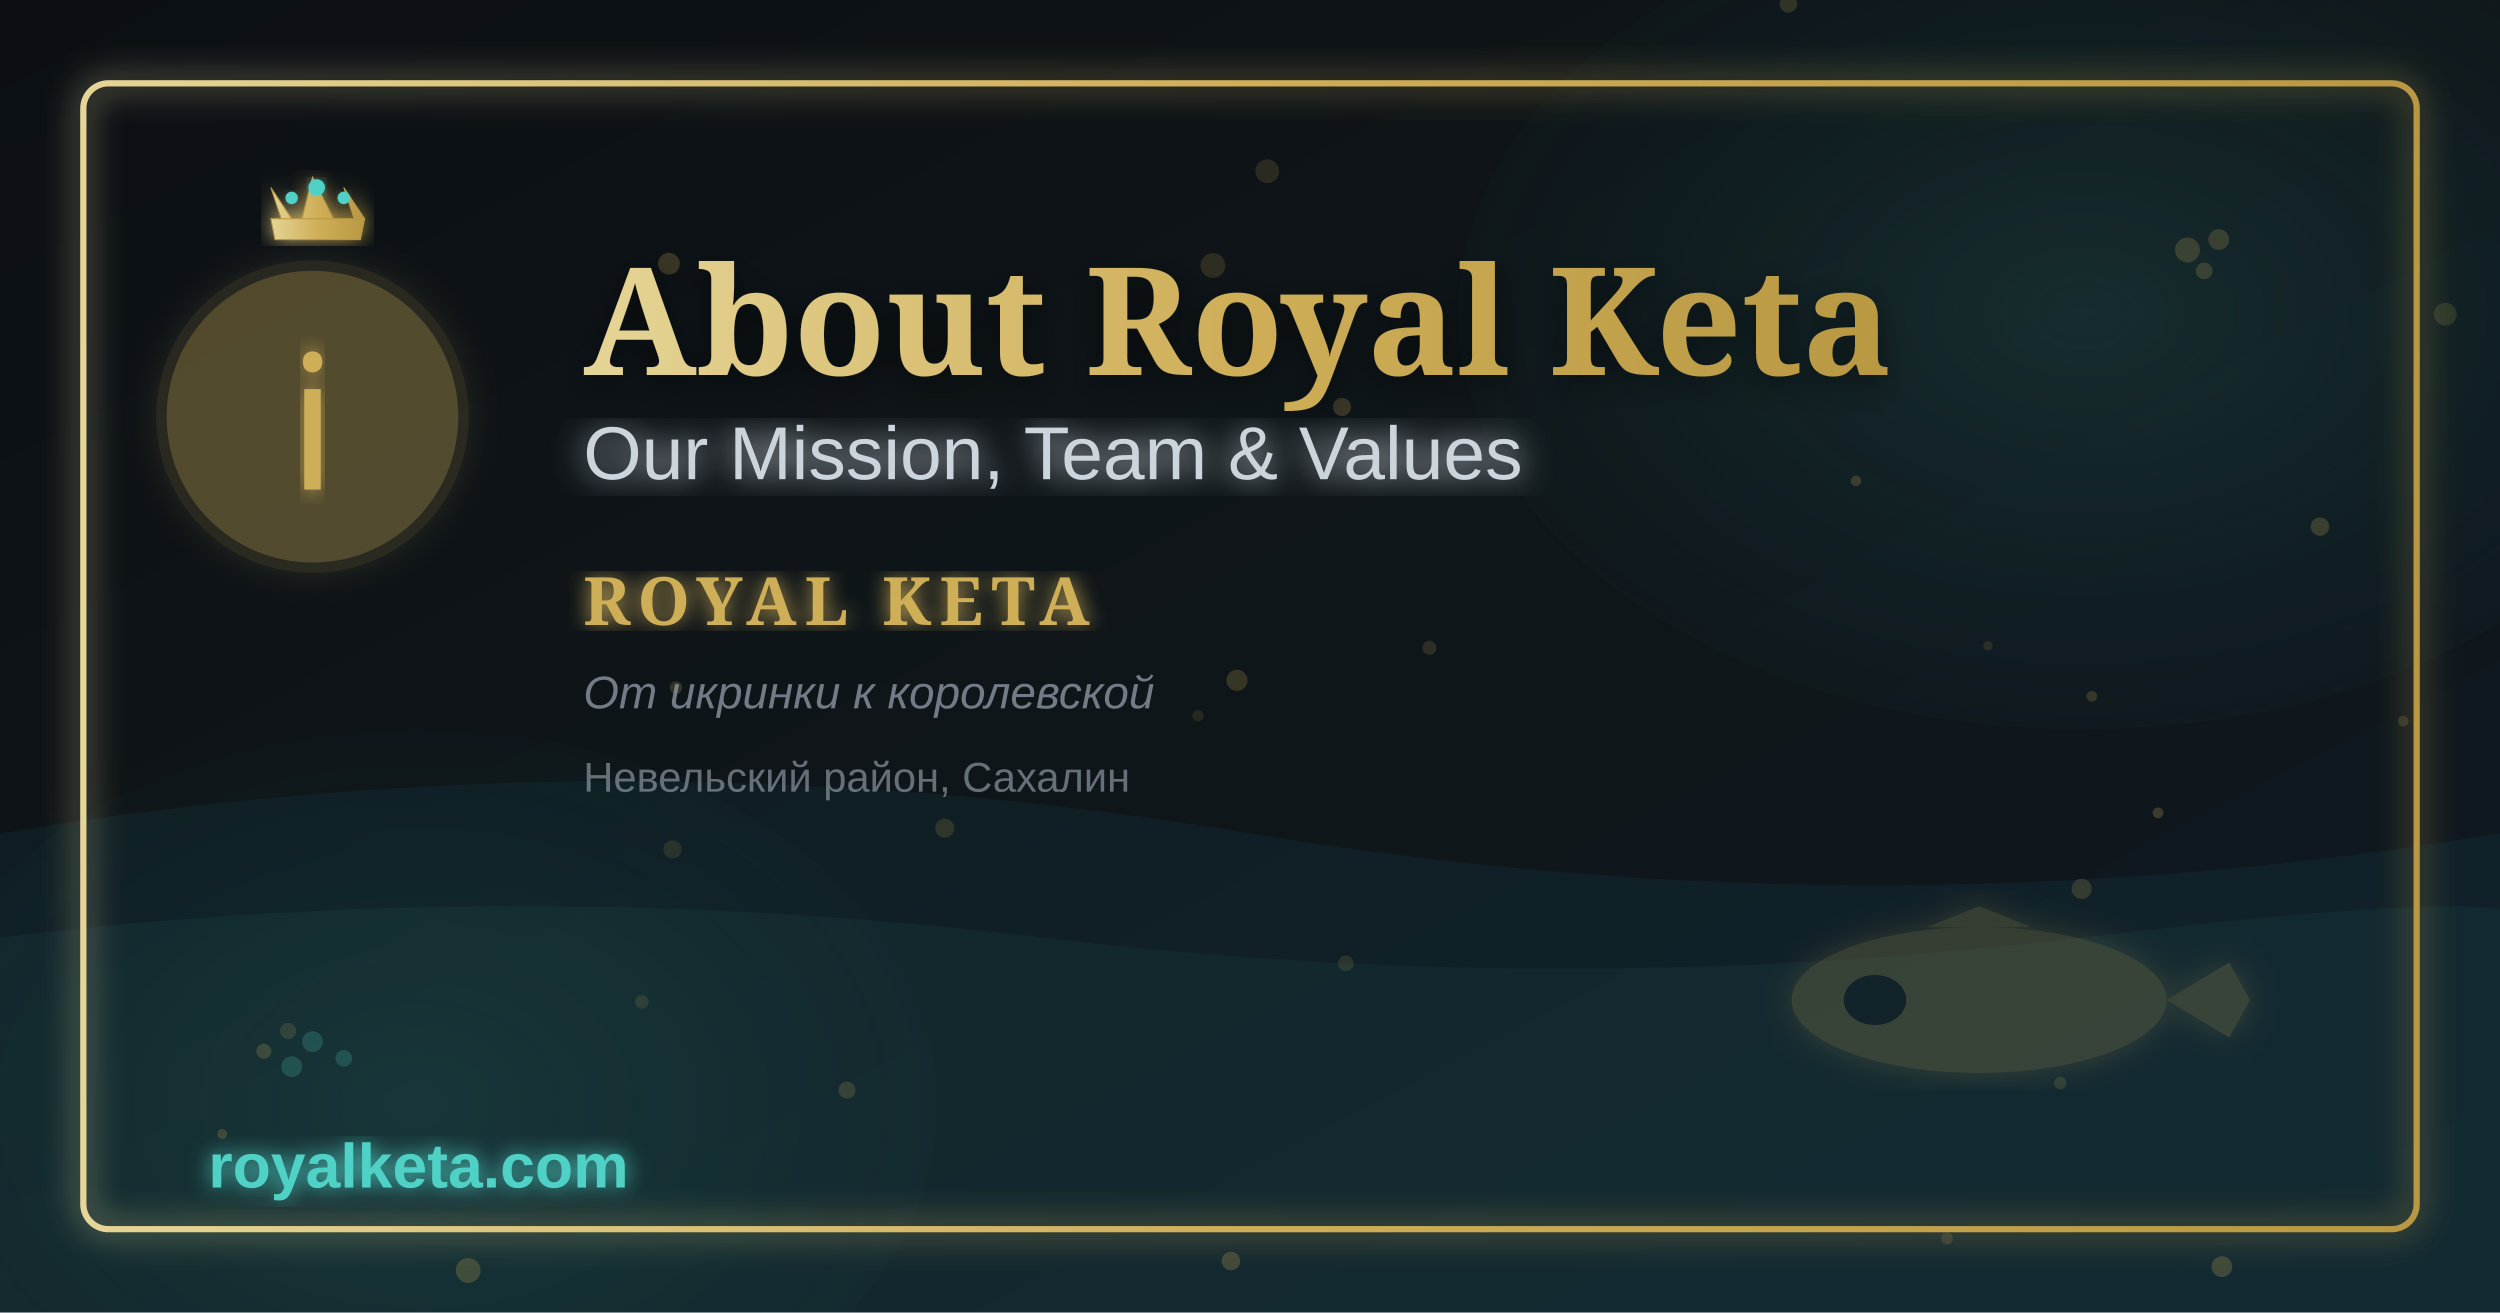
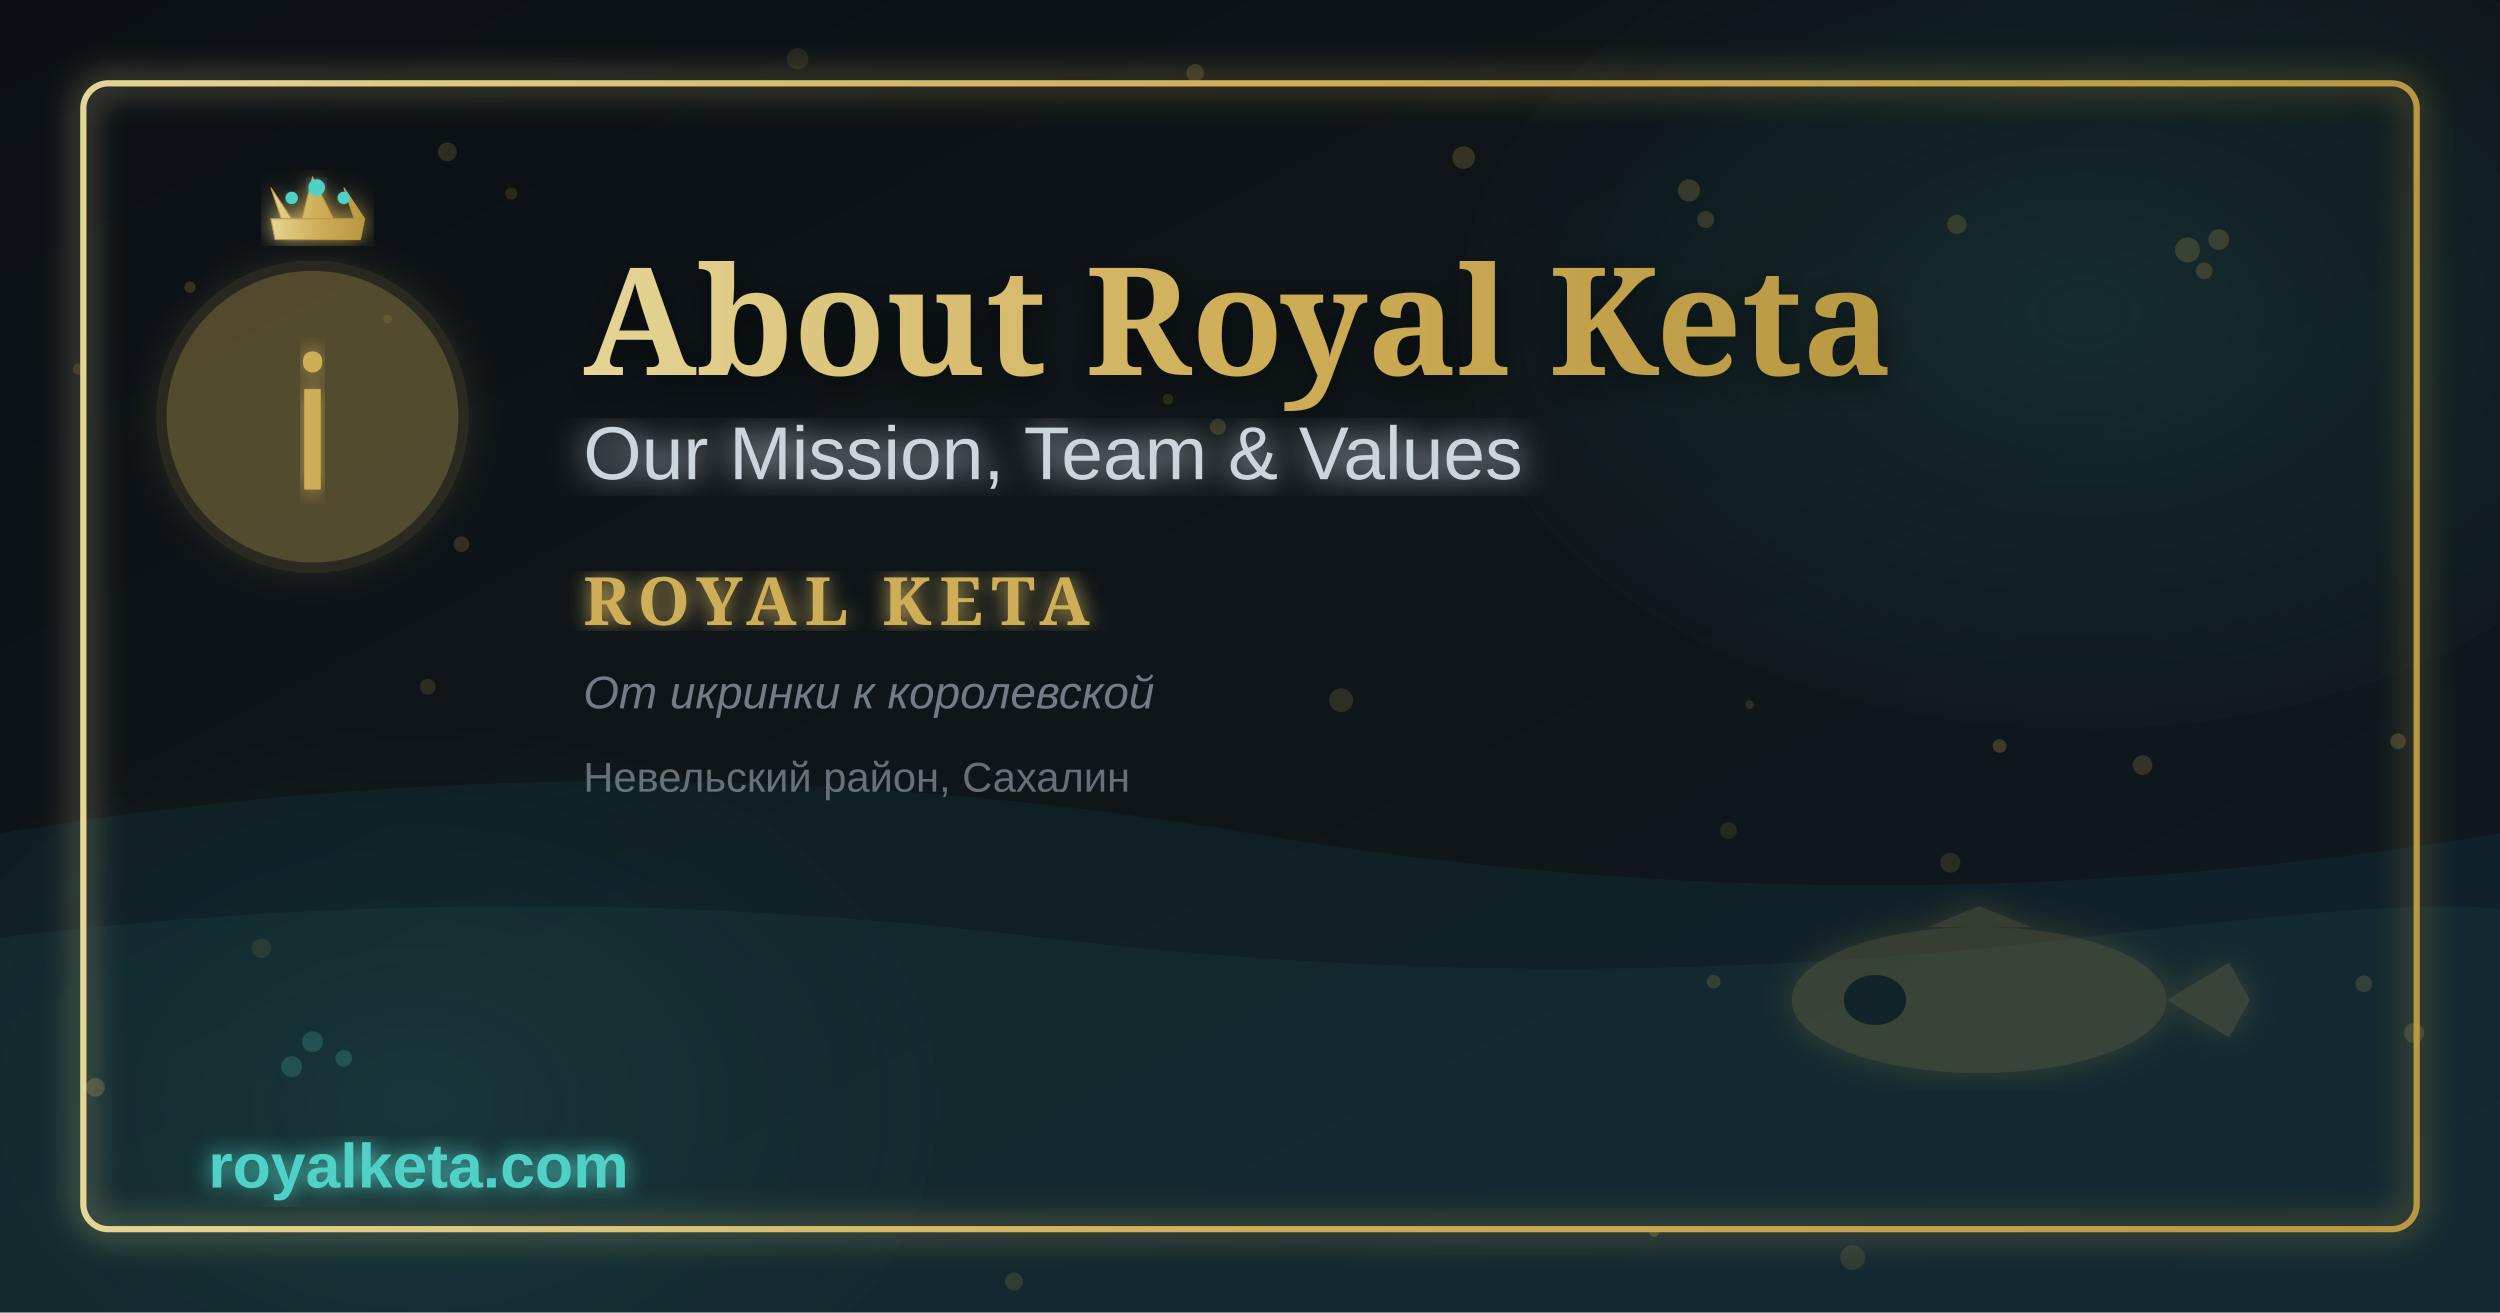
<svg xmlns="http://www.w3.org/2000/svg" width="1200" height="630">
  <defs>
    <linearGradient id="bgGradient" x1="0%" y1="0%" x2="100%" y2="100%">
      <stop offset="0%" style="stop-color:#0B0F14;stop-opacity:1" />
      <stop offset="50%" style="stop-color:#0F1619;stop-opacity:1" />
      <stop offset="100%" style="stop-color:#0F1922;stop-opacity:1" />
    </linearGradient>
    <linearGradient id="goldGradient" x1="0%" y1="0%" x2="100%" y2="0%">
      <stop offset="0%" style="stop-color:#E5D596;stop-opacity:1" />
      <stop offset="50%" style="stop-color:#CFAE58;stop-opacity:1" />
      <stop offset="100%" style="stop-color:#B89842;stop-opacity:1" />
    </linearGradient>
    <radialGradient id="oceanGradient" cx="50%" cy="50%" r="50%">
      <stop offset="0%" style="stop-color:#4FD1C5;stop-opacity:0.3" />
      <stop offset="100%" style="stop-color:#1E90A0;stop-opacity:0.05" />
    </radialGradient>
    <filter id="glow">
      <feGaussianBlur stdDeviation="5" result="coloredBlur" />
      <feMerge>
        <feMergeNode in="coloredBlur" />
        <feMergeNode in="SourceGraphic" />
      </feMerge>
    </filter>
    <filter id="softGlow">
      <feGaussianBlur stdDeviation="8" result="coloredBlur" />
      <feMerge>
        <feMergeNode in="coloredBlur" />
        <feMergeNode in="SourceGraphic" />
      </feMerge>
    </filter>
    <filter id="shadow">
      <feDropShadow dx="0" dy="4" stdDeviation="8" flood-color="#000000" flood-opacity="0.5" />
    </filter>
  </defs>
  <rect width="1200" height="630" fill="url(#bgGradient)" />
  <ellipse cx="1000" cy="150" rx="300" ry="200" fill="url(#oceanGradient)" opacity="0.4" />
  <ellipse cx="200" cy="530" rx="250" ry="180" fill="url(#oceanGradient)" opacity="0.3" />
  <path d="M 0 400 Q 300 350 600 400 T 1200 400 L 1200 630 L 0 630 Z" fill="#1E90A0" opacity="0.08" />
  <path d="M 0 450 Q 250 420 500 450 T 1000 450 T 1200 450 L 1200 630 L 0 630 Z" fill="#4FD1C5" opacity="0.05" />
-   <circle cx="608.278" cy="82.207" r="5.708" fill="#CFAE58" opacity="0.15" />
-   <circle cx="406.549" cy="523.25" r="4.092" fill="#CFAE58" opacity="0.187" />
-   <circle cx="1066.481" cy="607.99" r="4.979" fill="#CFAE58" opacity="0.243" />
-   <circle cx="934.576" cy="594.496" r="2.835" fill="#CFAE58" opacity="0.153" />
-   <circle cx="644.121" cy="195.325" r="4.355" fill="#CFAE58" opacity="0.226" />
-   <circle cx="126.652" cy="504.585" r="3.611" fill="#CFAE58" opacity="0.211" />
-   <circle cx="890.841" cy="230.848" r="2.503" fill="#CFAE58" opacity="0.214" />
-   <circle cx="575.025" cy="343.55" r="2.707" fill="#CFAE58" opacity="0.128" />
-   <circle cx="999.203" cy="426.637" r="4.856" fill="#CFAE58" opacity="0.191" />
-   <circle cx="858.44" cy="1.873" r="4.233" fill="#CFAE58" opacity="0.176" />
-   <circle cx="321.1" cy="126.56" r="5.227" fill="#CFAE58" opacity="0.229" />
-   <circle cx="988.936" cy="519.824" r="2.968" fill="#CFAE58" opacity="0.159" />
-   <circle cx="686.112" cy="310.941" r="3.377" fill="#CFAE58" opacity="0.16" />
-   <circle cx="1153.527" cy="346.143" r="2.567" fill="#CFAE58" opacity="0.175" />
-   <circle cx="308.1" cy="480.893" r="3.287" fill="#CFAE58" opacity="0.144" />
-   <circle cx="322.798" cy="407.671" r="4.356" fill="#CFAE58" opacity="0.131" />
-   <circle cx="590.834" cy="605.333" r="4.453" fill="#CFAE58" opacity="0.24" />
-   <circle cx="1113.585" cy="252.766" r="4.434" fill="#CFAE58" opacity="0.22" />
-   <circle cx="1035.859" cy="390.187" r="2.562" fill="#CFAE58" opacity="0.241" />
-   <circle cx="224.743" cy="609.831" r="5.951" fill="#CFAE58" opacity="0.234" />
-   <circle cx="453.517" cy="397.5" r="4.566" fill="#CFAE58" opacity="0.162" />
-   <circle cx="1004.065" cy="334.209" r="2.574" fill="#CFAE58" opacity="0.203" />
-   <circle cx="106.666" cy="544.253" r="2.386" fill="#CFAE58" opacity="0.21" />
-   <circle cx="645.986" cy="462.418" r="3.768" fill="#CFAE58" opacity="0.14" />
-   <circle cx="324.509" cy="330.049" r="2.976" fill="#CFAE58" opacity="0.196" />
-   <circle cx="582.184" cy="127.451" r="5.963" fill="#CFAE58" opacity="0.163" />
-   <circle cx="138.276" cy="494.883" r="3.895" fill="#CFAE58" opacity="0.159" />
-   <circle cx="1173.742" cy="150.811" r="5.466" fill="#CFAE58" opacity="0.158" />
-   <circle cx="593.763" cy="326.546" r="5.08" fill="#CFAE58" opacity="0.205" />
-   <circle cx="954.226" cy="309.909" r="2.247" fill="#CFAE58" opacity="0.137" />
+   <circle cx="37.665" cy="177.149" r="2.741" fill="#CFAE58" opacity="0.163" />
+   <circle cx="1028.448" cy="367.237" r="4.717" fill="#CFAE58" opacity="0.189" />
+   <circle cx="959.815" cy="358.123" r="3.281" fill="#CFAE58" opacity="0.231" />
+   <circle cx="382.874" cy="28.297" r="5.184" fill="#CFAE58" opacity="0.11" />
+   <circle cx="91.182" cy="137.809" r="2.712" fill="#CFAE58" opacity="0.199" />
+   <circle cx="822.576" cy="471.212" r="3.286" fill="#CFAE58" opacity="0.18" />
+   <circle cx="810.71" cy="91.399" r="5.328" fill="#CFAE58" opacity="0.205" />
+   <circle cx="486.727" cy="615.081" r="4.319" fill="#CFAE58" opacity="0.157" />
+   <circle cx="643.755" cy="336.114" r="5.724" fill="#CFAE58" opacity="0.16" />
+   <circle cx="1151.089" cy="355.844" r="3.75" fill="#CFAE58" opacity="0.238" />
+   <circle cx="584.613" cy="204.8" r="3.903" fill="#CFAE58" opacity="0.198" />
+   <circle cx="45.856" cy="521.912" r="4.486" fill="#CFAE58" opacity="0.242" />
+   <circle cx="205.329" cy="329.64" r="3.815" fill="#CFAE58" opacity="0.16" />
+   <circle cx="1134.602" cy="472.239" r="4.027" fill="#CFAE58" opacity="0.168" />
+   <circle cx="221.461" cy="261.184" r="3.751" fill="#CFAE58" opacity="0.191" />
+   <circle cx="1158.733" cy="495.848" r="4.827" fill="#CFAE58" opacity="0.185" />
+   <circle cx="214.744" cy="72.905" r="4.522" fill="#CFAE58" opacity="0.18" />
+   <circle cx="939.285" cy="107.74" r="4.637" fill="#CFAE58" opacity="0.185" />
+   <circle cx="573.692" cy="35.023" r="4.244" fill="#CFAE58" opacity="0.193" />
+   <circle cx="793.951" cy="591.419" r="2.37" fill="#CFAE58" opacity="0.224" />
+   <circle cx="818.734" cy="105.333" r="4.1" fill="#CFAE58" opacity="0.194" />
+   <circle cx="186.047" cy="153.139" r="2.072" fill="#CFAE58" opacity="0.137" />
+   <circle cx="560.631" cy="191.568" r="2.574" fill="#CFAE58" opacity="0.151" />
+   <circle cx="702.557" cy="75.645" r="5.452" fill="#CFAE58" opacity="0.201" />
+   <circle cx="125.524" cy="455.16" r="4.69" fill="#CFAE58" opacity="0.117" />
+   <circle cx="889.258" cy="603.628" r="5.977" fill="#CFAE58" opacity="0.129" />
+   <circle cx="829.71" cy="398.657" r="4.039" fill="#CFAE58" opacity="0.115" />
+   <circle cx="245.425" cy="92.852" r="2.918" fill="#CFAE58" opacity="0.156" />
+   <circle cx="839.806" cy="338.221" r="2.057" fill="#CFAE58" opacity="0.156" />
+   <circle cx="936.144" cy="414.087" r="4.817" fill="#CFAE58" opacity="0.144" />
  <rect x="40" y="40" width="1120" height="550" fill="none" stroke="url(#goldGradient)" stroke-width="3" rx="12" filter="url(#softGlow)" />
  <circle cx="150" cy="200" r="75" fill="#CFAE58" opacity="0.15" filter="url(#softGlow)" />
  <circle cx="150" cy="200" r="70" fill="#CFAE58" opacity="0.25" />
  <text x="150" y="235" font-size="90" text-anchor="middle" fill="#CFAE58" filter="url(#glow)">ℹ️</text>
  <g transform="translate(100, 70)">
    <path d="M 30 20 L 40 35 L 35 35 Z M 50 15 L 60 35 L 45 35 Z M 65 20 L 75 35 L 70 35 Z M 30 35 L 75 35 L 73 45 L 32 45 Z" fill="url(#goldGradient)" filter="url(#glow)" stroke="#B89842" stroke-width="0.5" />
    <circle cx="40" cy="25" r="3" fill="#4FD1C5" filter="url(#glow)" />
    <circle cx="52" cy="20" r="4" fill="#4FD1C5" filter="url(#glow)" />
    <circle cx="65" cy="25" r="3" fill="#4FD1C5" filter="url(#glow)" />
  </g>
  <text x="280" y="180" font-family="Georgia, serif" font-size="72" font-weight="bold" fill="url(#goldGradient)" filter="url(#shadow)">About Royal Keta</text>
  <text x="280" y="230" font-family="Arial, sans-serif" font-size="36" fill="#D6DEE6" opacity="0.95" filter="url(#softGlow)">Our Mission, Team &amp; Values</text>
  <text x="280" y="300" font-family="Georgia, serif" font-size="32" font-weight="bold" fill="#CFAE58" letter-spacing="4" filter="url(#glow)">ROYAL KETA</text>
  <text x="280" y="340" font-family="Arial, sans-serif" font-size="22" font-style="italic" fill="#8B95A1" opacity="0.8">От икринки к королевской</text>
  <text x="280" y="380" font-family="Arial, sans-serif" font-size="20" fill="#8B95A1" opacity="0.7">Невельский район, Сахалин</text>
  <text x="100" y="570" font-family="Arial, sans-serif" font-size="30" font-weight="bold" fill="#4FD1C5" filter="url(#glow)">royalketa.com</text>
  <g transform="translate(950, 480)" opacity="0.2" filter="url(#softGlow)">
    <ellipse cx="0" cy="0" rx="90" ry="35" fill="#CFAE58" />
    <path d="M 90 0 L 120 -18 L 130 0 L 120 18 Z" fill="#CFAE58" />
    <path d="M -25 -35 L 0 -45 L 25 -35 Z" fill="#CFAE58" />
    <ellipse cx="-50" cy="0" rx="15" ry="12" fill="#0B0F14" />
  </g>
  <g opacity="0.2">
    <circle cx="1050" cy="120" r="6" fill="#CFAE58" />
    <circle cx="1065" cy="115" r="5" fill="#CFAE58" />
    <circle cx="1058" cy="130" r="4" fill="#CFAE58" />
    <circle cx="150" cy="500" r="5" fill="#4FD1C5" />
    <circle cx="165" cy="508" r="4" fill="#4FD1C5" />
    <circle cx="140" cy="512" r="5" fill="#4FD1C5" />
  </g>
</svg>
